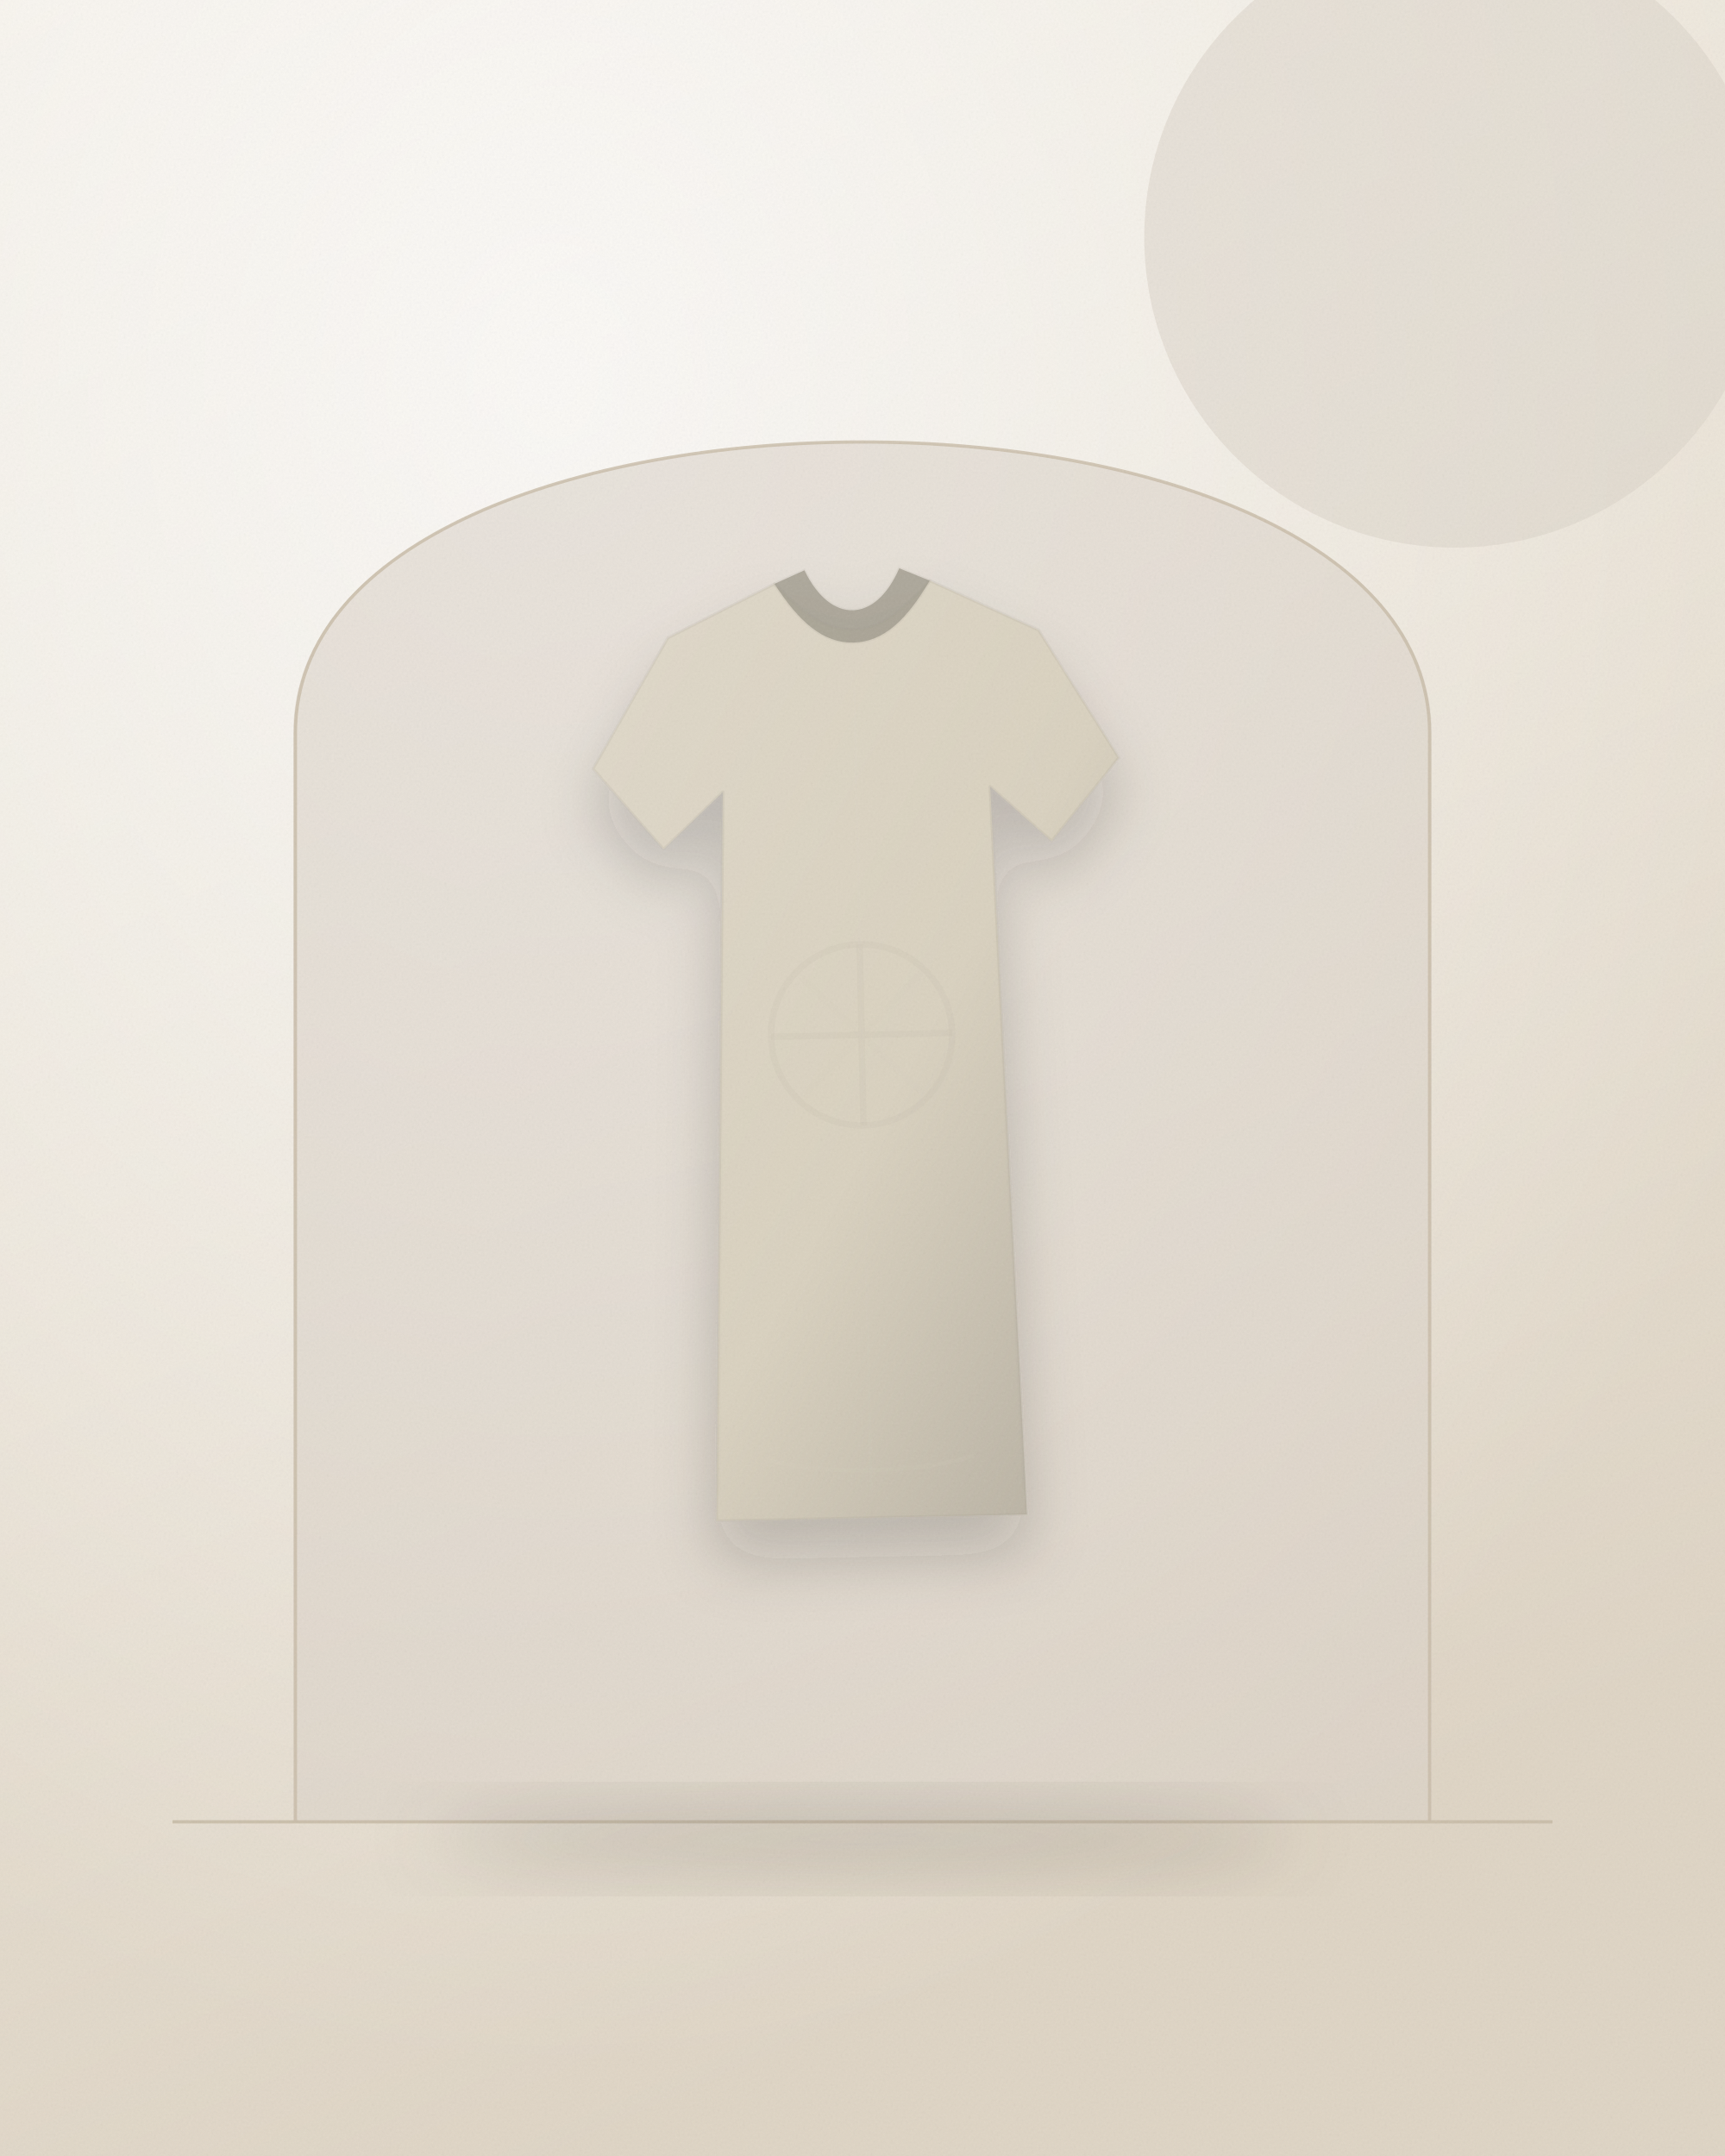
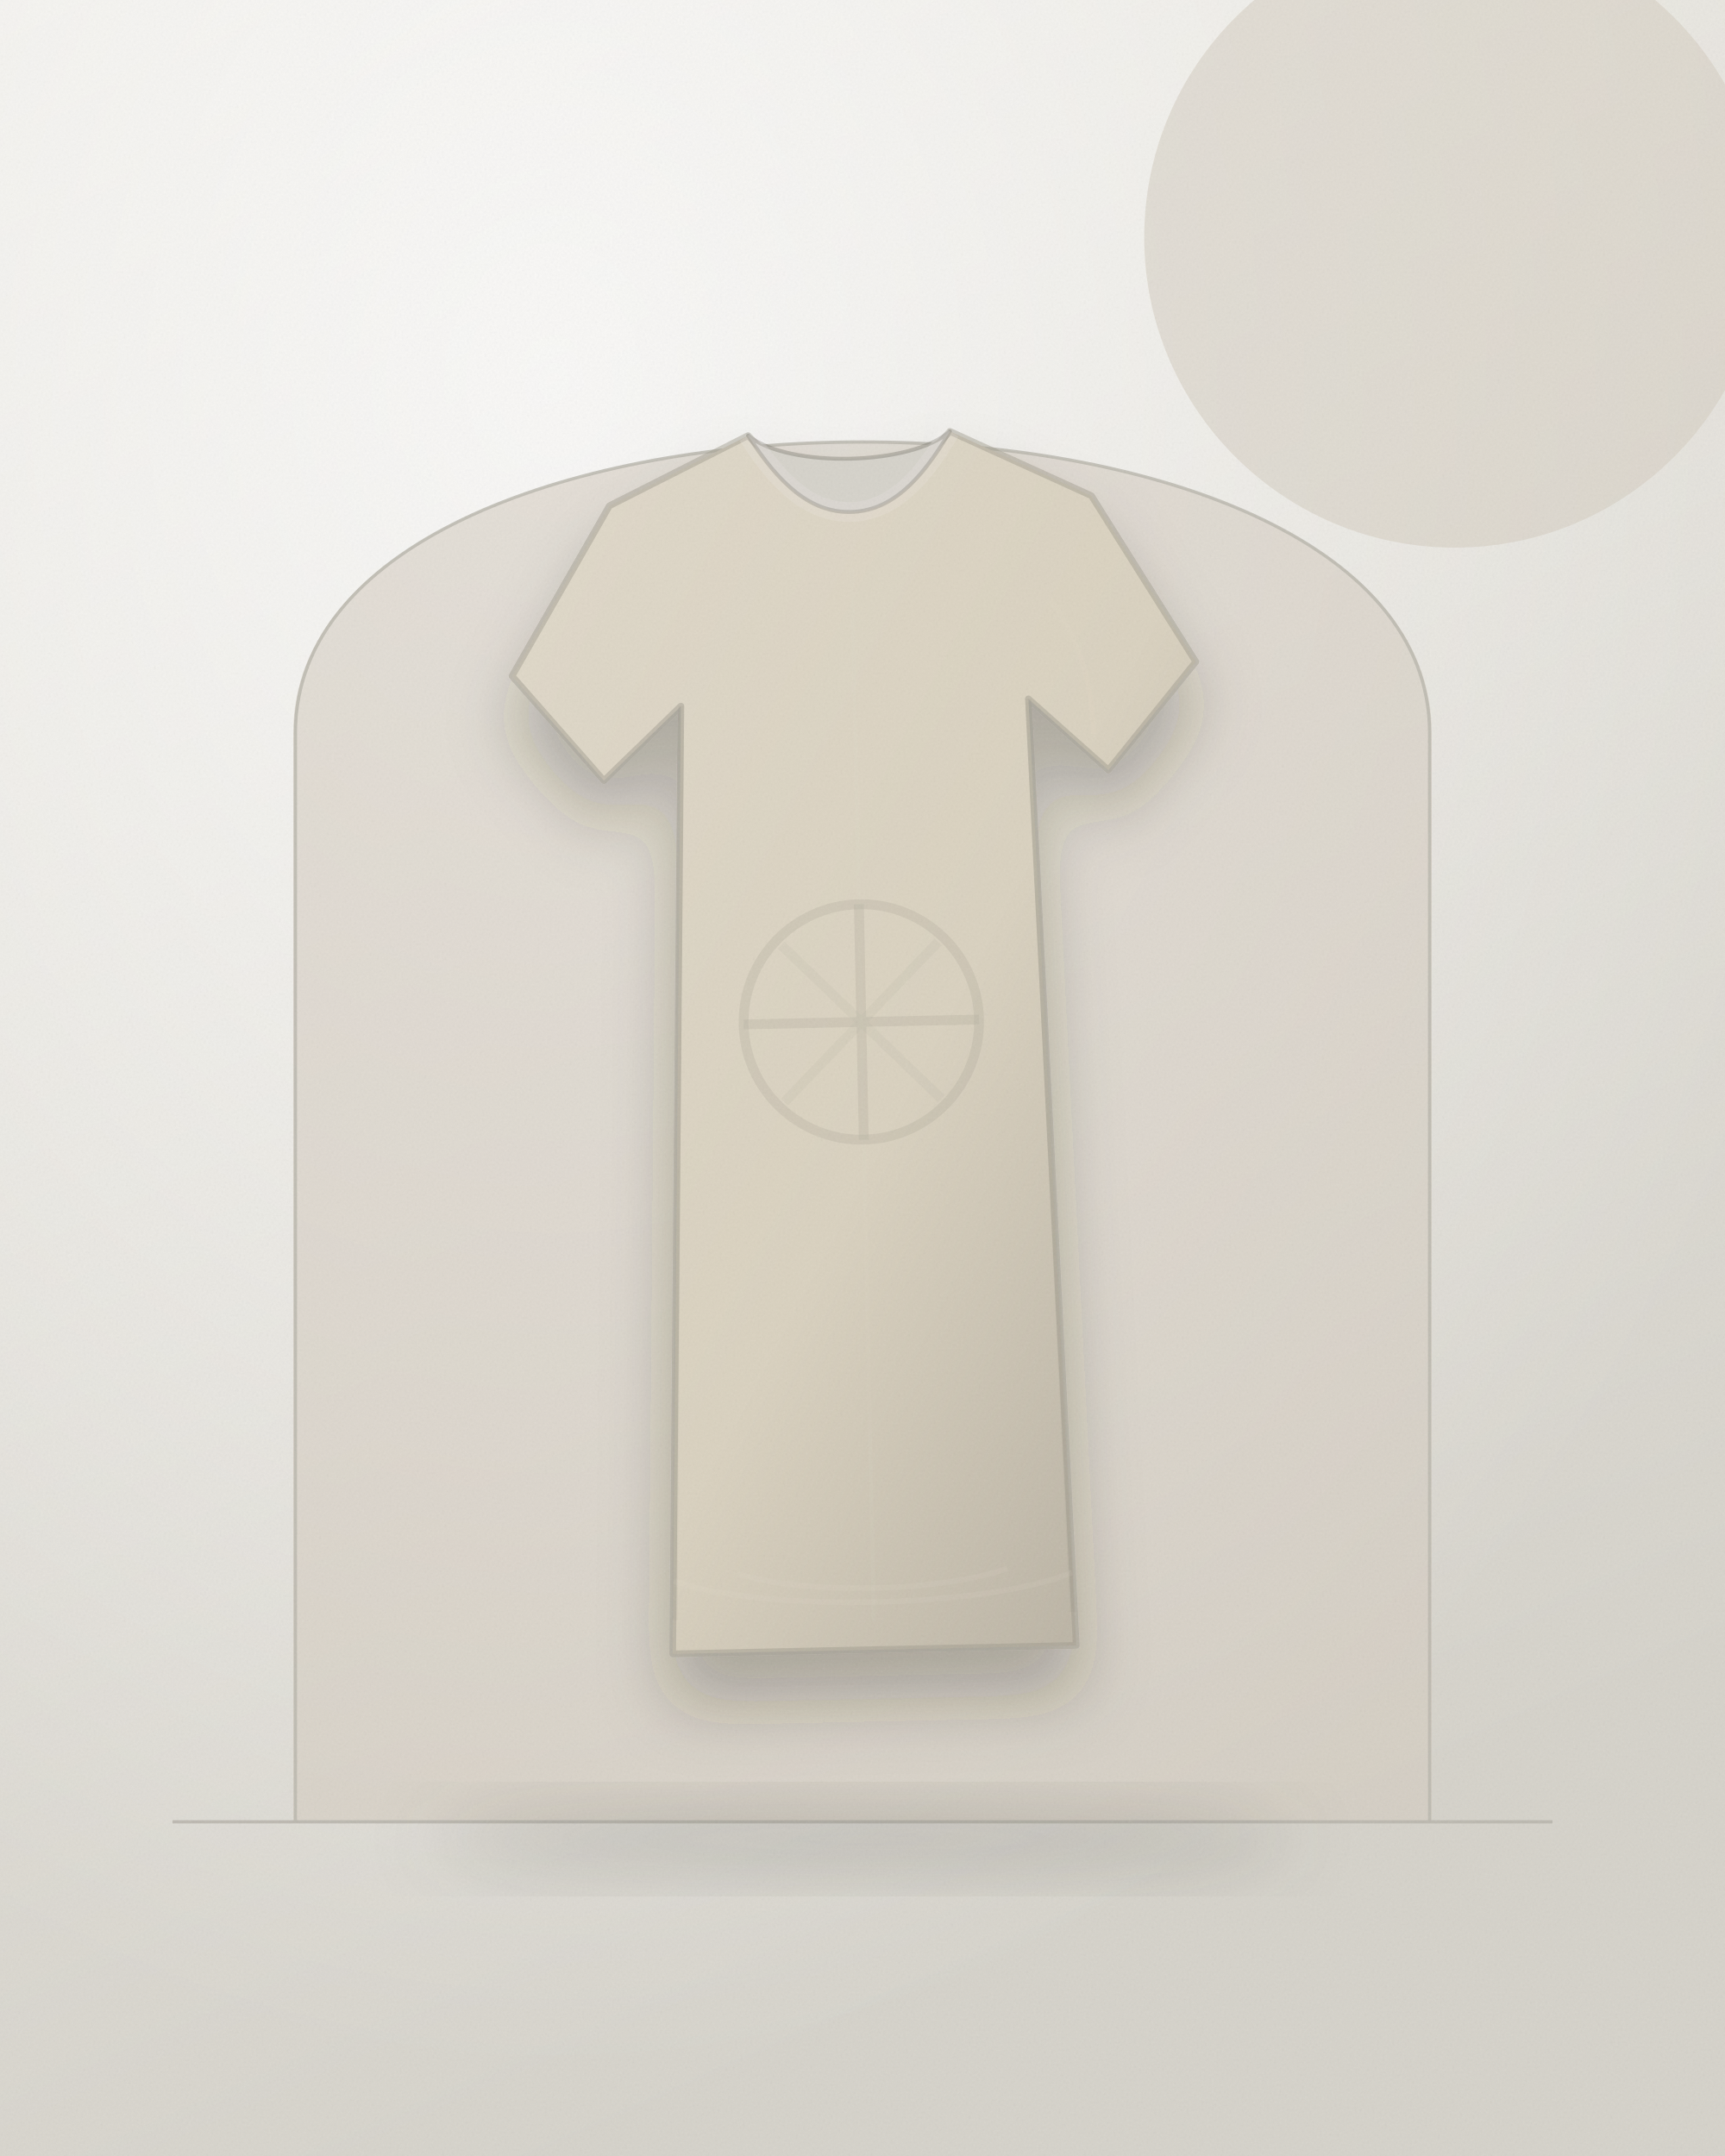
<svg xmlns="http://www.w3.org/2000/svg" viewBox="0 0 800 1000" width="800" height="1000" role="img">
  <defs>
    <linearGradient id="bg" x1="0" y1="0" x2="0.35" y2="1">
-       <stop offset="0" stop-color="#f3eee4" />
-       <stop offset="1" stop-color="#ded4c4" />
+       <stop offset="0" stop-color="#eeece6" />
+       <stop offset="1" stop-color="#d5d2ca" />
    </linearGradient>
    <radialGradient id="glow" cx="32%" cy="18%" r="78%">
      <stop offset="0" stop-color="#ffffff" stop-opacity="0.72" />
      <stop offset="1" stop-color="#ffffff" stop-opacity="0" />
    </radialGradient>
    <linearGradient id="body" x1="0" y1="0" x2="1" y2="1">
      <stop offset="0" stop-color="#dfd8c9" />
      <stop offset="0.55" stop-color="#d9d1bf" />
      <stop offset="1" stop-color="#b2ab9d" />
    </linearGradient>
    <linearGradient id="bodySoft" x1="0" y1="0" x2="1" y2="0.7">
      <stop offset="0" stop-color="#e6e1d5" />
      <stop offset="1" stop-color="#d9d1bf" />
    </linearGradient>
    <linearGradient id="metal" x1="0" y1="0" x2="1" y2="1">
      <stop offset="0" stop-color="#f3eee2" />
      <stop offset="0.35" stop-color="#cdbfa6" />
      <stop offset="0.62" stop-color="#f8f3e8" />
      <stop offset="1" stop-color="#9d8b70" />
    </linearGradient>
    <filter id="grain">
      <feTurbulence type="fractalNoise" baseFrequency="0.86" numOctaves="2" stitchTiles="stitch" />
      <feColorMatrix type="saturate" values="0" />
      <feComponentTransfer>
        <feFuncA type="linear" slope="0.11" />
      </feComponentTransfer>
    </filter>
    <filter id="objectShadow" x="-30%" y="-30%" width="160%" height="170%">
-       <feDropShadow dx="0" dy="18" stdDeviation="14" flood-color="#2f2a24" flood-opacity="0.2" />
+       <feDropShadow dx="0" dy="22" stdDeviation="16" flood-color="#2b2b28" flood-opacity="0.28" />
    </filter>
    <filter id="blur">
      <feGaussianBlur stdDeviation="18" />
    </filter>
    <filter id="soft">
      <feGaussianBlur stdDeviation="4" />
    </filter>
  </defs>
  <rect width="800" height="1000" fill="url(#bg)" />
  <rect width="800" height="1000" fill="url(#glow)" />
-   <circle cx="674.661" cy="110" r="144" fill="#dbd3c8" opacity="0.55" />
-   <path d="M 136 845 L 136 340 C 136 160 664 160 664 340 L 664 845 Z" fill="#dbd3c8" opacity="0.58" />
-   <path d="M 137 845 L 137 340 C 137 160 663 160 663 340 L 663 845" fill="none" stroke="#c8bba7" stroke-width="1.5" opacity="0.8" />
-   <line x1="80" y1="845" x2="720" y2="845" stroke="#c8bba7" stroke-width="1.5" opacity="0.9" />
-   <ellipse cx="400" cy="853" rx="200" ry="22" fill="#2f2a24" opacity="0.14" filter="url(#blur)" />
-   <g transform="translate(400 500) scale(1 1) translate(-400 -500)" filter="url(#objectShadow)" stroke="#9e998b" stroke-opacity="0.16" stroke-width="1.4" stroke-linejoin="round">
-     <g transform="translate(400 500) rotate(-1.2) scale(1) translate(-400 -500)">
+   <circle cx="674.661" cy="110" r="144" fill="#d4ccbf" opacity="0.55" />
+   <path d="M 136 845 L 136 340 C 136 160 664 160 664 340 L 664 845 Z" fill="#d4ccbf" opacity="0.58" />
+   <path d="M 137 845 L 137 340 C 137 160 663 160 663 340 L 663 845" fill="none" stroke="#b9b6ad" stroke-width="1.5" opacity="0.8" />
+   <line x1="80" y1="845" x2="720" y2="845" stroke="#b9b6ad" stroke-width="1.5" opacity="0.9" />
+   <ellipse cx="400" cy="853" rx="200" ry="22" fill="#2b2b28" opacity="0.14" filter="url(#blur)" />
+   <g transform="translate(400 500) scale(1 1) translate(-400 -500)" filter="url(#objectShadow)" stroke="#9e998b" stroke-opacity="0.34" stroke-width="2.2" stroke-linejoin="round">
+     <g transform="translate(400 500) rotate(-1.2) scale(1.3) translate(-400 -500)">
      <g>
-         <path d="M314 294 L364 270 C377 284 387 292 400 292 C413 292 423 284 436 270 L486 294 L522 354 L490 392 L462 366 L472 704 L328 704 L338 366 L310 392 L278 354 Z" fill="url(#body)" />
-         <path d="M364 270 C375 288 386 298 400 298 C414 298 425 288 436 270 L422 264 C416 277 408 283 400 283 C392 283 384 277 378 264Z" fill="#9e998b" opacity="0.8" />
+         <path d="M314 294 L364 270 C377 284 387 292 400 292 C413 292 423 284 436 270 L486 294 L522 354 L490 392 L462 366 L472 704 L328 704 L338 366 L310 392 L278 354 Z" fill="url(#body)" stroke="#9e998b" stroke-width="2.4" stroke-opacity="0.46" stroke-linejoin="round" />
+         <path d="M364 270 C375 288 386 298 400 298 C414 298 425 288 436 270 C422 282 378 282 364 270Z" fill="#d5d2ca" stroke="#757167" stroke-width="1.4" stroke-opacity="0.38" />
+         <path d="M364 270 C375 288 386 298 400 298 C414 298 425 288 436 270" fill="none" stroke="#f3f0eb" stroke-width="7" opacity="0.55" />
        <path d="M400 318 L400 694" stroke="#e6e1d5" stroke-width="1.4" opacity="0.18" />
-         <path d="M338 366 L329 692 M462 366 L471 692" stroke="#757167" stroke-width="2" opacity="0.12" />
-         <g fill="none" stroke="#9e998b" stroke-width="3" opacity="0.45">
+         <path d="M338 366 L329 692 M462 366 L471 692" stroke="#757167" stroke-width="2" opacity="0.18" />
+         <path d="M329 678 C360 690 440 690 471 678" fill="none" stroke="#e6e1d5" stroke-width="2" opacity="0.28" />
+         <g fill="none" stroke="#9e998b" stroke-width="3.5" opacity="0.6">
          <circle cx="400" cy="480" r="42" />
          <path d="M400 438 L400 522 M358 480 L442 480" />
-           <path d="M372 452 L428 508 M428 452 L372 508" opacity="0.35" />
+           <path d="M372 452 L428 508 M428 452 L372 508" opacity="0.42" />
        </g>
        <path d="M352 676 C376 684 424 684 448 676" fill="none" stroke="#e6e1d5" stroke-width="2" opacity="0.28" />
        <path d="M470 330 C480 344 485 360 485 379" fill="none" stroke="#e6e1d5" stroke-width="2" opacity="0.2" />
      </g>
    </g>
  </g>
  <rect width="800" height="1000" filter="url(#grain)" opacity="0.72" />
</svg>
